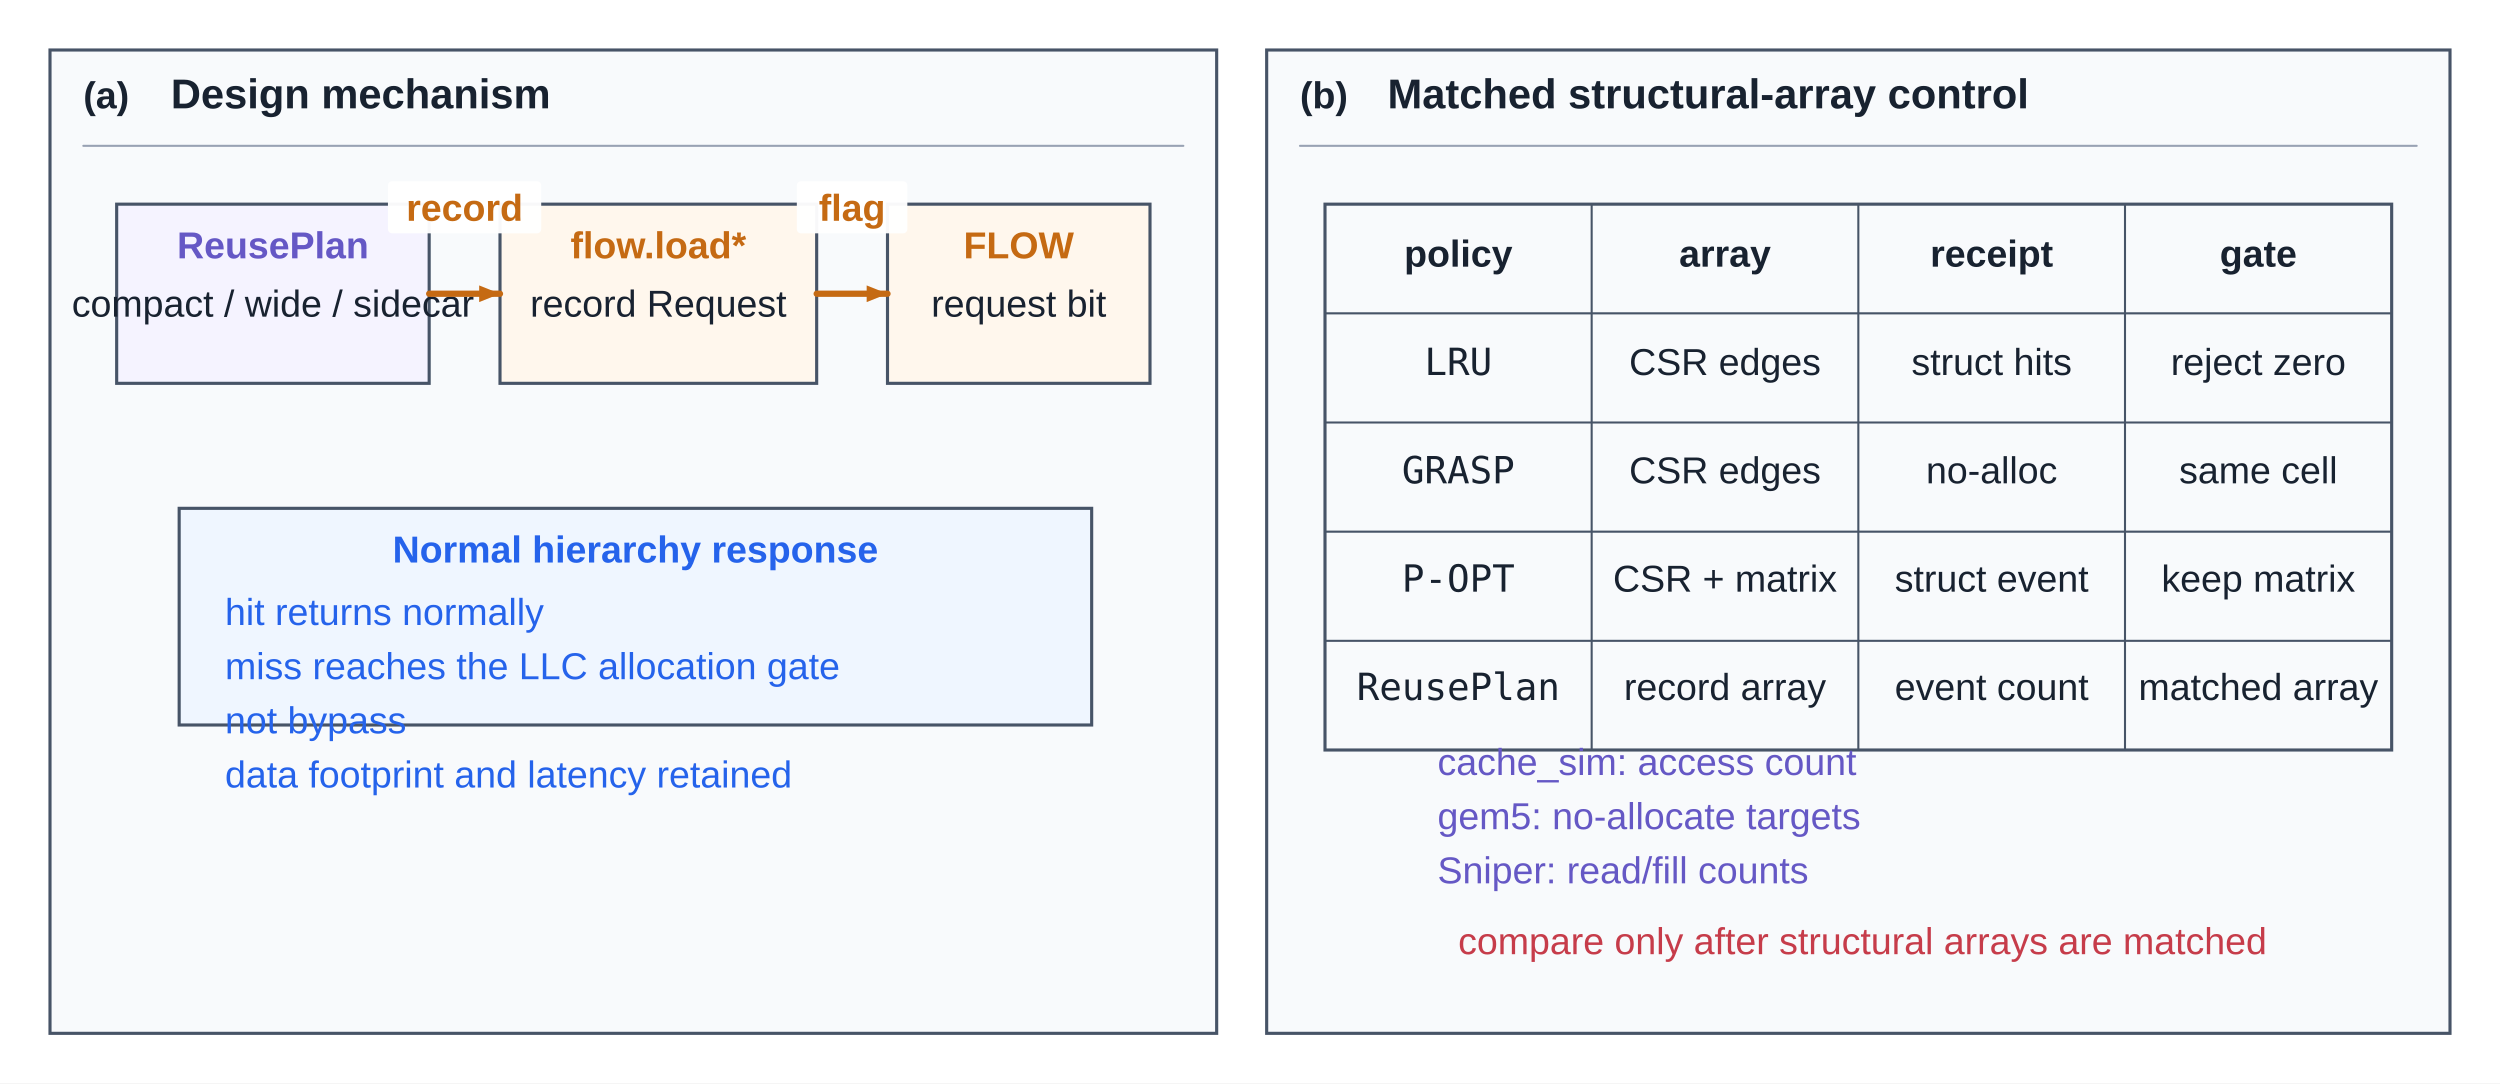
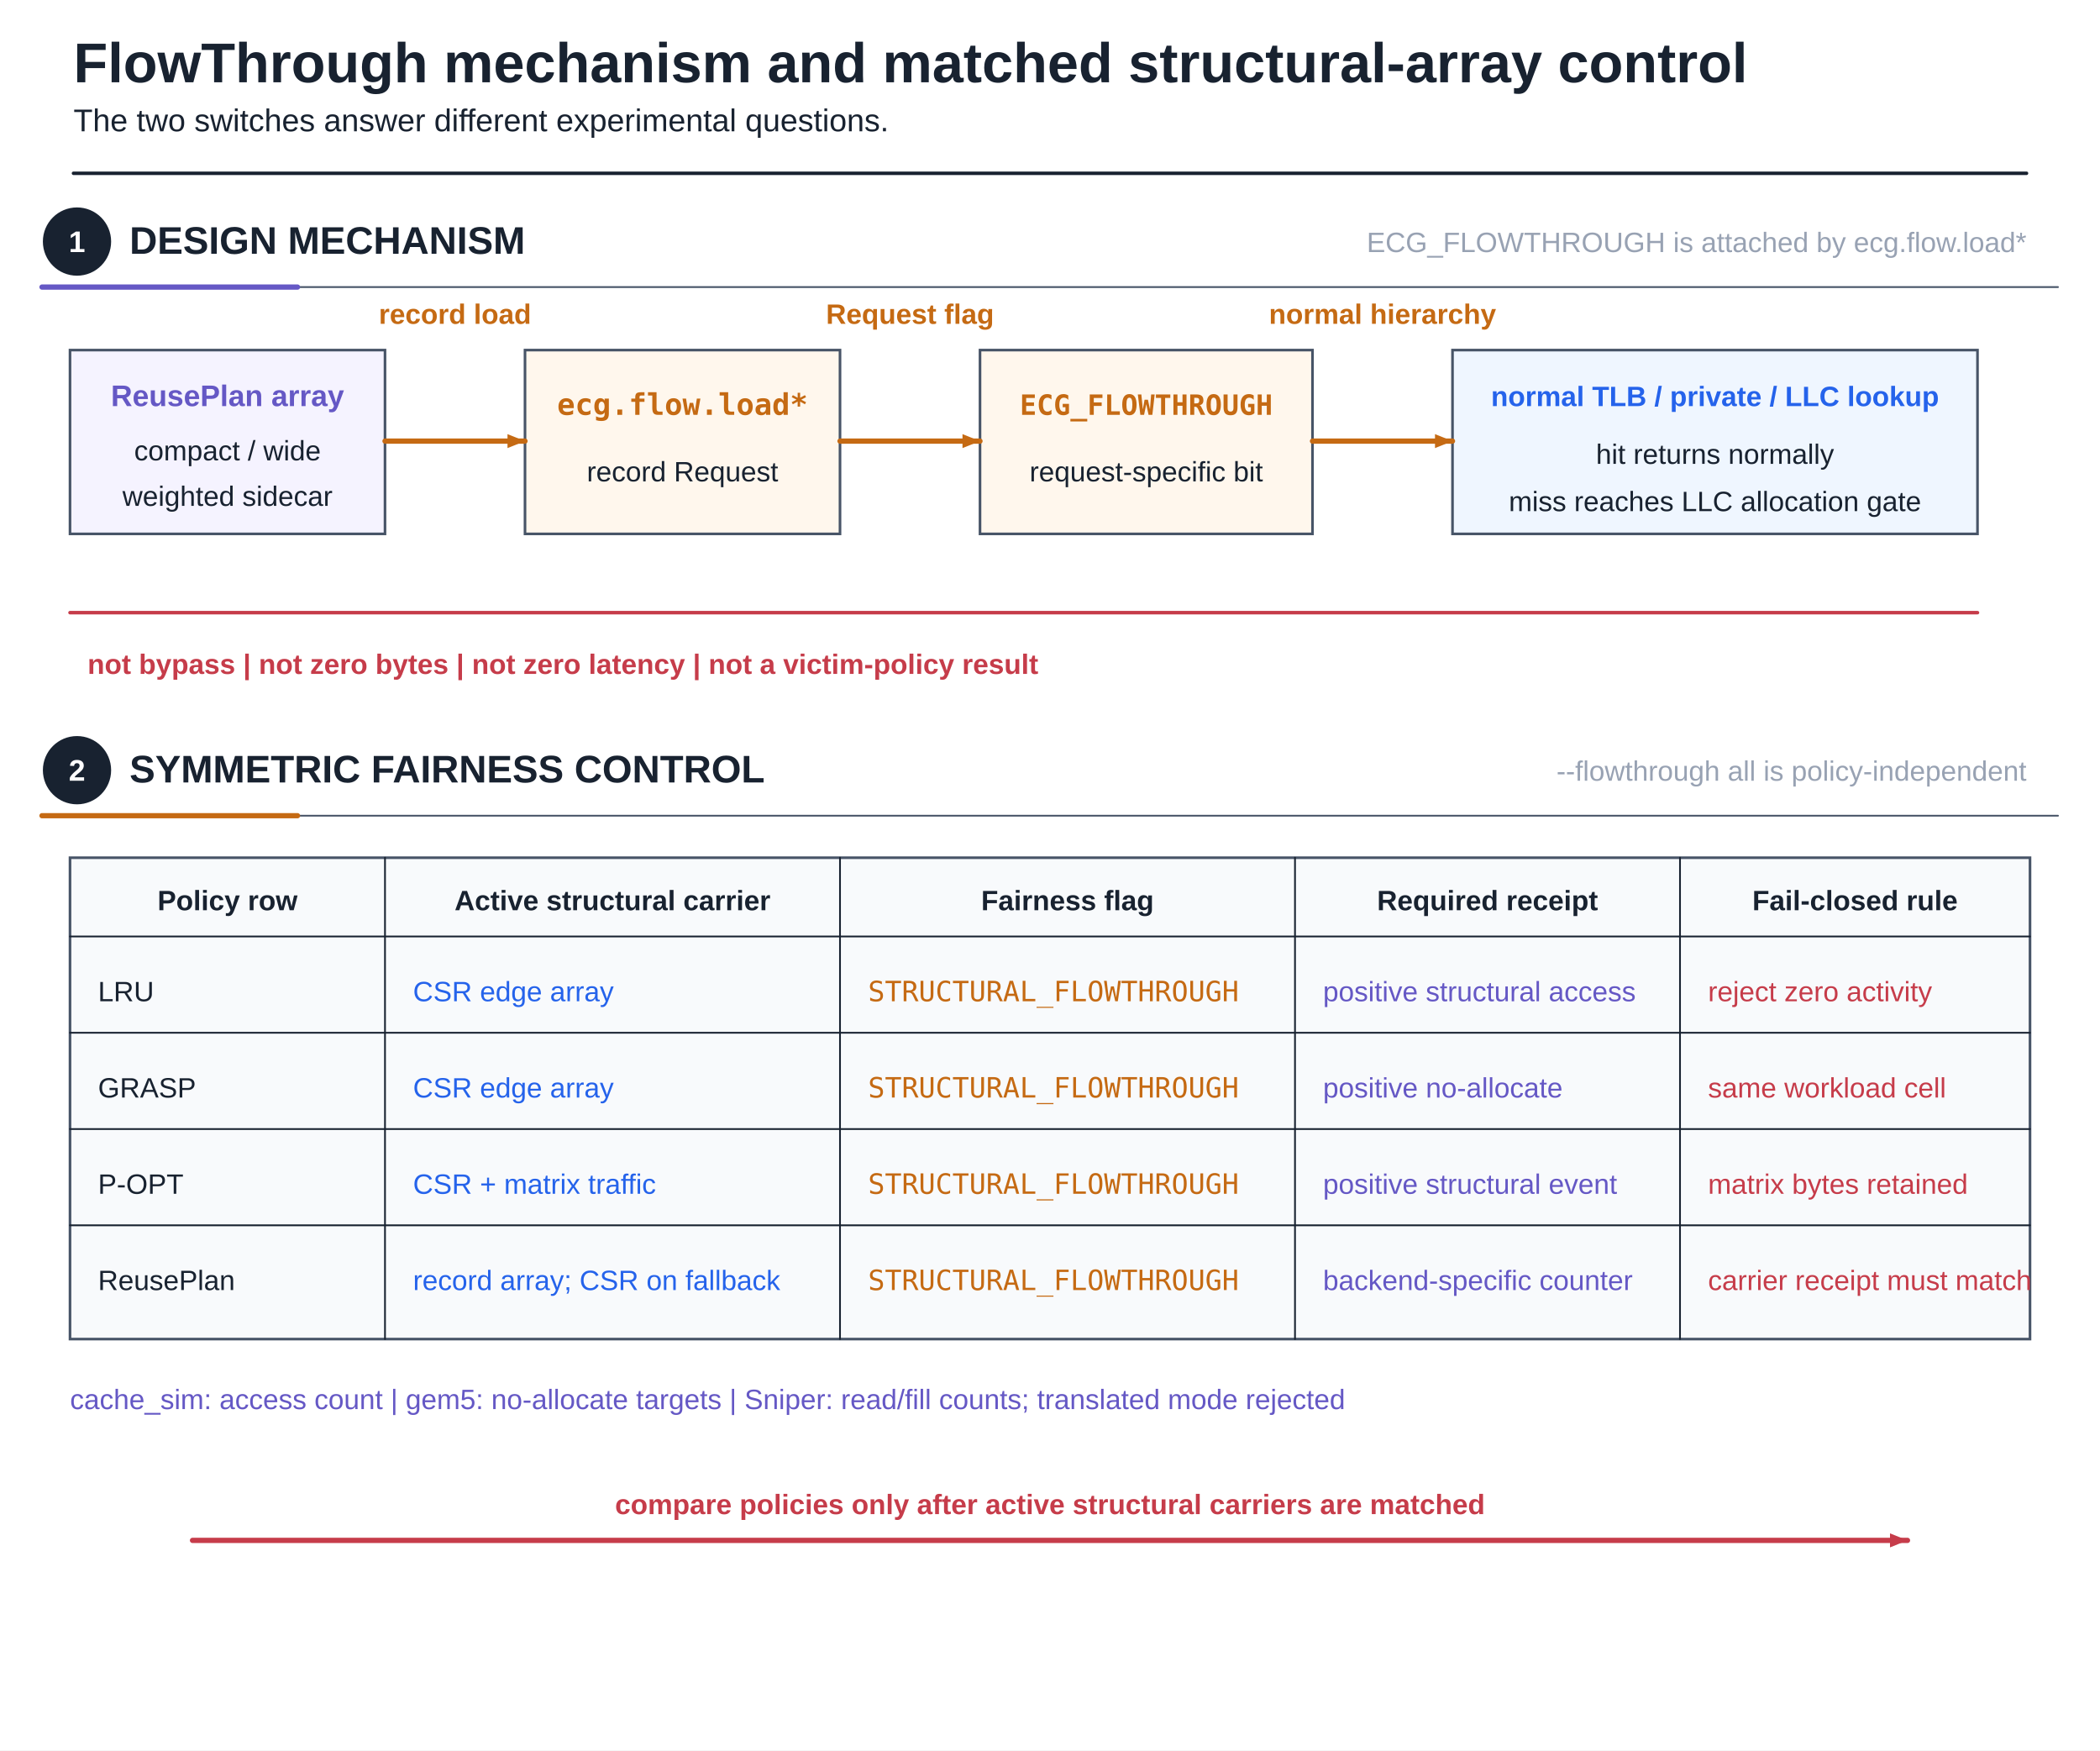
- <svg xmlns="http://www.w3.org/2000/svg" width="1200" height="520" viewBox="0 0 1200 520" role="img" aria-labelledby="title desc" fill="#182230" data-figure-schema="ecg-public/v1">
+ <svg xmlns="http://www.w3.org/2000/svg" width="1200" height="1000" viewBox="0 0 1200 1000" role="img" aria-labelledby="title desc" fill="#182230" data-figure-schema="ecg-public/v1">
  <defs>
    <marker id="arrow-blue" viewBox="0 0 10 8" markerWidth="11" markerHeight="8" refX="10" refY="4" orient="auto" markerUnits="userSpaceOnUse">
      <path d="M0 0 L10 4 L0 8 Z" fill="#2563EB" />
    </marker>
    <marker id="arrow-green" viewBox="0 0 10 8" markerWidth="11" markerHeight="8" refX="10" refY="4" orient="auto" markerUnits="userSpaceOnUse">
      <path d="M0 0 L10 4 L0 8 Z" fill="#0F8A72" />
    </marker>
    <marker id="arrow-amber" viewBox="0 0 10 8" markerWidth="11" markerHeight="8" refX="10" refY="4" orient="auto" markerUnits="userSpaceOnUse">
      <path d="M0 0 L10 4 L0 8 Z" fill="#C56A13" />
    </marker>
    <marker id="arrow-red" viewBox="0 0 10 8" markerWidth="11" markerHeight="8" refX="10" refY="4" orient="auto" markerUnits="userSpaceOnUse">
      <path d="M0 0 L10 4 L0 8 Z" fill="#C63C4A" />
    </marker>
    <marker id="arrow-purple" viewBox="0 0 10 8" markerWidth="11" markerHeight="8" refX="10" refY="4" orient="auto" markerUnits="userSpaceOnUse">
      <path d="M0 0 L10 4 L0 8 Z" fill="#6558C5" />
    </marker>
    <marker id="arrow-gray" viewBox="0 0 10 8" markerWidth="11" markerHeight="8" refX="10" refY="4" orient="auto" markerUnits="userSpaceOnUse">
      <path d="M0 0 L10 4 L0 8 Z" fill="#98A2B3" />
    </marker>
    <marker id="arrow-ink" viewBox="0 0 10 8" markerWidth="11" markerHeight="8" refX="10" refY="4" orient="auto" markerUnits="userSpaceOnUse">
      <path d="M0 0 L10 4 L0 8 Z" fill="#182230" />
    </marker>
    <style>
      :root { color-scheme: light dark; }
      @media (prefers-color-scheme: dark) {
        [fill="#FFFFFF"]{fill:#111827}[stroke="#FFFFFF"]{stroke:#111827}
        [fill="#F8FAFC"]{fill:#172033}[stroke="#F8FAFC"]{stroke:#172033}
        [fill="#EFF6FF"]{fill:#172554}[stroke="#EFF6FF"]{stroke:#172554}
        [fill="#ECFDF5"]{fill:#073B34}[stroke="#ECFDF5"]{stroke:#073B34}
        [fill="#FFF7ED"]{fill:#422A12}[stroke="#FFF7ED"]{stroke:#422A12}
        [fill="#FFF1F2"]{fill:#421B22}[stroke="#FFF1F2"]{stroke:#421B22}
        [fill="#F5F3FF"]{fill:#292349}[stroke="#F5F3FF"]{stroke:#292349}
        [fill="#182230"]{fill:#F8FAFC}[stroke="#182230"]{stroke:#F8FAFC}
        [fill="#475467"]{fill:#94A3B8}[stroke="#475467"]{stroke:#94A3B8}
        [fill="#98A2B3"]{fill:#A8B0BF}[stroke="#98A2B3"]{stroke:#A8B0BF}
        [fill="#2563EB"]{fill:#7FB0FF}[stroke="#2563EB"]{stroke:#7FB0FF}
        [fill="#0F8A72"]{fill:#5ED0B0}[stroke="#0F8A72"]{stroke:#5ED0B0}
        [fill="#C56A13"]{fill:#F0B36A}[stroke="#C56A13"]{stroke:#F0B36A}
        [fill="#6558C5"]{fill:#ADA4FF}[stroke="#6558C5"]{stroke:#ADA4FF}
        [fill="#C63C4A"]{fill:#F48B98}[stroke="#C63C4A"]{stroke:#F48B98}
      }
      .sans{font-family:"Liberation Sans","DejaVu Sans",Arial,sans-serif}
      .mono{font-family:"DejaVu Sans Mono","Liberation Mono",Consolas,monospace}
-       .display{font-size:26px;font-weight:700}
-       .heading{font-size:20px;font-weight:700}
-       .label{font-size:18px;font-weight:700}
-       .body{font-size:18px}
+       .title{font-size:32px;font-weight:700}
+       .subtitle{font-size:18px}
+       .heading{font-size:22px;font-weight:700}
+       .label{font-size:17px;font-weight:700}
+       .body{font-size:16px}
</style>
  </defs>
-   <rect x="0" y="0" width="1200" height="520" fill="#FFFFFF" />
-   <rect x="24" y="24" width="560" height="472" rx="0" fill="#F8FAFC" stroke="#475467" stroke-width="1.5" data-shape="rect" data-x="24" data-y="24" data-width="560" data-height="472" />
-   <text x="40" y="52" text-anchor="start" class="sans label" fill="#182230" font-weight="700">(a)</text>
-   <text x="82" y="52" text-anchor="start" class="sans heading" fill="#182230" font-weight="700">Design mechanism</text>
-   <line x1="40" y1="70" x2="568" y2="70" stroke="#98A2B3" stroke-width="1" stroke-linecap="round" vector-effect="non-scaling-stroke" />
-   <rect x="56" y="98" width="150" height="86" rx="0" fill="#F5F3FF" stroke="#475467" stroke-width="1.5" data-shape="rect" data-x="56" data-y="98" data-width="150" data-height="86" />
-   <text x="131.0" y="124" text-anchor="middle" class="sans label" fill="#6558C5" font-weight="700">ReusePlan</text>
-   <text x="131" y="152" text-anchor="middle" class="sans body" fill="#182230">compact / wide / sidecar</text>
-   <rect x="240" y="98" width="152" height="86" rx="0" fill="#FFF7ED" stroke="#475467" stroke-width="1.5" data-shape="rect" data-x="240" data-y="98" data-width="152" data-height="86" />
-   <text x="316.0" y="124" text-anchor="middle" class="sans label" fill="#C56A13" font-weight="700">flow.load*</text>
-   <text x="316" y="152" text-anchor="middle" class="sans body" fill="#182230">record Request</text>
-   <rect x="426" y="98" width="126" height="86" rx="0" fill="#FFF7ED" stroke="#475467" stroke-width="1.5" data-shape="rect" data-x="426" data-y="98" data-width="126" data-height="86" />
-   <text x="489.0" y="124" text-anchor="middle" class="sans label" fill="#C56A13" font-weight="700">FLOW</text>
-   <text x="489" y="152" text-anchor="middle" class="sans body" fill="#182230">request bit</text>
-   <path d="M206 141 L240 141" fill="none" stroke="#C56A13" stroke-width="3" stroke-linecap="round" stroke-linejoin="round" vector-effect="non-scaling-stroke" marker-end="url(#arrow-amber)" data-flow-kind="control" data-flow-underlay="false" data-flow-label="record" />
-   <rect x="186.22" y="87.00" width="73.56" height="25" rx="2" fill="#FFFFFF" fill-opacity="0.96" data-label-background="true" />
-   <text x="223" y="106" text-anchor="middle" class="sans label" fill="#C56A13" font-weight="700">record</text>
-   <path d="M392 141 L426 141" fill="none" stroke="#C56A13" stroke-width="3" stroke-linecap="round" stroke-linejoin="round" vector-effect="non-scaling-stroke" marker-end="url(#arrow-amber)" data-flow-kind="control" data-flow-underlay="false" data-flow-label="flag" />
-   <rect x="382.48" y="87.00" width="53.04" height="25" rx="2" fill="#FFFFFF" fill-opacity="0.96" data-label-background="true" />
-   <text x="409" y="106" text-anchor="middle" class="sans label" fill="#C56A13" font-weight="700">flag</text>
-   <rect x="86" y="244" width="438" height="104" rx="0" fill="#EFF6FF" stroke="#475467" stroke-width="1.5" data-shape="rect" data-x="86" data-y="244" data-width="438" data-height="104" />
-   <text x="305.0" y="270" text-anchor="middle" class="sans label" fill="#2563EB" font-weight="700">Normal hierarchy response</text>
-   <text x="108" y="300" text-anchor="start" class="sans body" fill="#2563EB">hit returns normally</text>
-   <text x="108" y="326" text-anchor="start" class="sans body" fill="#2563EB">miss reaches the LLC allocation gate</text>
-   <text x="108" y="352" text-anchor="start" class="sans body" fill="#2563EB">not bypass</text>
-   <text x="108" y="378" text-anchor="start" class="sans body" fill="#2563EB">data footprint and latency retained</text>
-   <rect x="608" y="24" width="568" height="472" rx="0" fill="#F8FAFC" stroke="#475467" stroke-width="1.5" data-shape="rect" data-x="608" data-y="24" data-width="568" data-height="472" />
-   <text x="624" y="52" text-anchor="start" class="sans label" fill="#182230" font-weight="700">(b)</text>
-   <text x="666" y="52" text-anchor="start" class="sans heading" fill="#182230" font-weight="700">Matched structural-array control</text>
-   <line x1="624" y1="70" x2="1160" y2="70" stroke="#98A2B3" stroke-width="1" stroke-linecap="round" vector-effect="non-scaling-stroke" />
-   <rect x="636" y="98" width="512" height="262" rx="0" fill="#F8FAFC" stroke="#475467" stroke-width="1.5" data-shape="rect" data-x="636" data-y="98" data-width="512" data-height="262" />
-   <line x1="636" y1="150.4" x2="1148" y2="150.4" stroke="#475467" stroke-width="1" stroke-linecap="round" vector-effect="non-scaling-stroke" />
-   <line x1="636" y1="202.8" x2="1148" y2="202.8" stroke="#475467" stroke-width="1" stroke-linecap="round" vector-effect="non-scaling-stroke" />
-   <line x1="636" y1="255.2" x2="1148" y2="255.2" stroke="#475467" stroke-width="1" stroke-linecap="round" vector-effect="non-scaling-stroke" />
-   <line x1="636" y1="307.6" x2="1148" y2="307.6" stroke="#475467" stroke-width="1" stroke-linecap="round" vector-effect="non-scaling-stroke" />
-   <line x1="764.0" y1="98" x2="764.0" y2="360" stroke="#475467" stroke-width="1" stroke-linecap="round" vector-effect="non-scaling-stroke" />
-   <line x1="892.0" y1="98" x2="892.0" y2="360" stroke="#475467" stroke-width="1" stroke-linecap="round" vector-effect="non-scaling-stroke" />
-   <line x1="1020.0" y1="98" x2="1020.0" y2="360" stroke="#475467" stroke-width="1" stroke-linecap="round" vector-effect="non-scaling-stroke" />
-   <text x="700" y="128" text-anchor="middle" class="sans label" fill="#182230" font-weight="700">policy</text>
-   <text x="828" y="128" text-anchor="middle" class="sans label" fill="#182230" font-weight="700">array</text>
-   <text x="956" y="128" text-anchor="middle" class="sans label" fill="#182230" font-weight="700">receipt</text>
-   <text x="1084" y="128" text-anchor="middle" class="sans label" fill="#182230" font-weight="700">gate</text>
-   <text x="700" y="180" text-anchor="middle" class="mono body" fill="#182230">LRU</text>
-   <text x="828" y="180" text-anchor="middle" class="sans body" fill="#182230">CSR edges</text>
-   <text x="956" y="180" text-anchor="middle" class="sans body" fill="#182230">struct hits</text>
-   <text x="1084" y="180" text-anchor="middle" class="sans body" fill="#182230">reject zero</text>
-   <text x="700" y="232" text-anchor="middle" class="mono body" fill="#182230">GRASP</text>
-   <text x="828" y="232" text-anchor="middle" class="sans body" fill="#182230">CSR edges</text>
-   <text x="956" y="232" text-anchor="middle" class="sans body" fill="#182230">no-alloc</text>
-   <text x="1084" y="232" text-anchor="middle" class="sans body" fill="#182230">same cell</text>
-   <text x="700" y="284" text-anchor="middle" class="mono body" fill="#182230">P-OPT</text>
-   <text x="828" y="284" text-anchor="middle" class="sans body" fill="#182230">CSR + matrix</text>
-   <text x="956" y="284" text-anchor="middle" class="sans body" fill="#182230">struct event</text>
-   <text x="1084" y="284" text-anchor="middle" class="sans body" fill="#182230">keep matrix</text>
-   <text x="700" y="336" text-anchor="middle" class="mono body" fill="#182230">ReusePlan</text>
-   <text x="828" y="336" text-anchor="middle" class="sans body" fill="#182230">record array</text>
-   <text x="956" y="336" text-anchor="middle" class="sans body" fill="#182230">event count</text>
-   <text x="1084" y="336" text-anchor="middle" class="sans body" fill="#182230">matched array</text>
-   <text x="690" y="372" text-anchor="start" class="sans body" fill="#6558C5">cache_sim: access count</text>
-   <text x="690" y="398" text-anchor="start" class="sans body" fill="#6558C5">gem5: no-allocate targets</text>
-   <text x="690" y="424" text-anchor="start" class="sans body" fill="#6558C5">Sniper: read/fill counts</text>
-   <text x="894" y="458" text-anchor="middle" class="sans body" fill="#C63C4A">compare only after structural arrays are matched</text>
+   <rect x="0" y="0" width="1200" height="1000" fill="#FFFFFF" />
+   <text x="42" y="47" text-anchor="start" class="sans title" fill="#182230" font-weight="700">FlowThrough mechanism and matched structural-array control</text>
+   <text x="42" y="75" text-anchor="start" class="sans subtitle" fill="#182230">The two switches answer different experimental questions.</text>
+   <line x1="42" y1="99" x2="1158" y2="99" stroke="#182230" stroke-width="2" stroke-linecap="round" vector-effect="non-scaling-stroke" />
+   <circle cx="44" cy="138" r="19" fill="#182230" stroke="#182230" stroke-width="1" />
+   <text x="44" y="144" text-anchor="middle" class="sans label" fill="#FFFFFF" font-weight="700">1</text>
+   <text x="74" y="145" text-anchor="start" class="sans heading" fill="#182230" font-weight="700">DESIGN MECHANISM</text>
+   <text x="1158" y="144" text-anchor="end" class="sans body" fill="#98A2B3">ECG_FLOWTHROUGH is attached by ecg.flow.load*</text>
+   <line x1="24" y1="164" x2="1176" y2="164" stroke="#475467" stroke-width="1" stroke-linecap="round" vector-effect="non-scaling-stroke" />
+   <line x1="24" y1="164" x2="170" y2="164" stroke="#6558C5" stroke-width="3" stroke-linecap="round" vector-effect="non-scaling-stroke" />
+   <rect x="40" y="200" width="180" height="105" rx="0" fill="#F5F3FF" stroke="#475467" stroke-width="1.5" data-shape="rect" data-x="40" data-y="200" data-width="180" data-height="105" />
+   <text x="130" y="232" text-anchor="middle" class="sans label" fill="#6558C5" font-weight="700">ReusePlan array</text>
+   <text x="130" y="263" text-anchor="middle" class="sans body" fill="#182230">compact / wide</text>
+   <text x="130" y="289" text-anchor="middle" class="sans body" fill="#182230">weighted sidecar</text>
+   <rect x="300" y="200" width="180" height="105" rx="0" fill="#FFF7ED" stroke="#475467" stroke-width="1.5" data-shape="rect" data-x="300" data-y="200" data-width="180" data-height="105" />
+   <text x="390" y="237" text-anchor="middle" class="mono label" fill="#C56A13" font-weight="700">ecg.flow.load*</text>
+   <text x="390" y="275" text-anchor="middle" class="sans body" fill="#182230">record Request</text>
+   <rect x="560" y="200" width="190" height="105" rx="0" fill="#FFF7ED" stroke="#475467" stroke-width="1.5" data-shape="rect" data-x="560" data-y="200" data-width="190" data-height="105" />
+   <text x="655" y="237" text-anchor="middle" class="mono body" fill="#C56A13" font-weight="700">ECG_FLOWTHROUGH</text>
+   <text x="655" y="275" text-anchor="middle" class="sans body" fill="#182230">request-specific bit</text>
+   <rect x="830" y="200" width="300" height="105" rx="0" fill="#EFF6FF" stroke="#475467" stroke-width="1.5" data-shape="rect" data-x="830" data-y="200" data-width="300" data-height="105" />
+   <text x="980" y="232" text-anchor="middle" class="sans body" fill="#2563EB" font-weight="700">normal TLB / private / LLC lookup</text>
+   <text x="980" y="265" text-anchor="middle" class="sans body" fill="#182230">hit returns normally</text>
+   <text x="980" y="292" text-anchor="middle" class="sans body" fill="#182230">miss reaches LLC allocation gate</text>
+   <path d="M220 252 L300 252" fill="none" stroke="#C56A13" stroke-width="3" stroke-linecap="round" stroke-linejoin="round" vector-effect="non-scaling-stroke" marker-end="url(#arrow-amber)" data-flow-kind="control" data-flow-underlay="false" data-flow-label="record load" />
+   <rect x="204.84" y="168.00" width="110.32" height="22" rx="3" fill="#FFFFFF" fill-opacity="0.96" data-label-background="true" />
+   <text x="260.0" y="185" text-anchor="middle" class="sans body" fill="#C56A13" font-weight="700">record load</text>
+   <path d="M480 252 L560 252" fill="none" stroke="#C56A13" stroke-width="3" stroke-linecap="round" stroke-linejoin="round" vector-effect="non-scaling-stroke" marker-end="url(#arrow-amber)" data-flow-kind="control" data-flow-underlay="false" data-flow-label="Request flag" />
+   <rect x="460.28" y="168.00" width="119.44" height="22" rx="3" fill="#FFFFFF" fill-opacity="0.96" data-label-background="true" />
+   <text x="520.0" y="185" text-anchor="middle" class="sans body" fill="#C56A13" font-weight="700">Request flag</text>
+   <path d="M750 252 L830 252" fill="none" stroke="#C56A13" stroke-width="3" stroke-linecap="round" stroke-linejoin="round" vector-effect="non-scaling-stroke" marker-end="url(#arrow-amber)" data-flow-kind="control" data-flow-underlay="false" data-flow-label="normal hierarchy" />
+   <rect x="712.04" y="168.00" width="155.92" height="22" rx="3" fill="#FFFFFF" fill-opacity="0.96" data-label-background="true" />
+   <text x="790.0" y="185" text-anchor="middle" class="sans body" fill="#C56A13" font-weight="700">normal hierarchy</text>
+   <line x1="40" y1="350" x2="1130" y2="350" stroke="#C63C4A" stroke-width="2" stroke-linecap="round" vector-effect="non-scaling-stroke" />
+   <text x="50" y="385" text-anchor="start" class="sans body" fill="#C63C4A" font-weight="700">not bypass | not zero bytes | not zero latency | not a victim-policy result</text>
+   <circle cx="44" cy="440" r="19" fill="#182230" stroke="#182230" stroke-width="1" />
+   <text x="44" y="446" text-anchor="middle" class="sans label" fill="#FFFFFF" font-weight="700">2</text>
+   <text x="74" y="447" text-anchor="start" class="sans heading" fill="#182230" font-weight="700">SYMMETRIC FAIRNESS CONTROL</text>
+   <text x="1158" y="446" text-anchor="end" class="sans body" fill="#98A2B3">--flowthrough all is policy-independent</text>
+   <line x1="24" y1="466" x2="1176" y2="466" stroke="#475467" stroke-width="1" stroke-linecap="round" vector-effect="non-scaling-stroke" />
+   <line x1="24" y1="466" x2="170" y2="466" stroke="#C56A13" stroke-width="3" stroke-linecap="round" vector-effect="non-scaling-stroke" />
+   <rect x="40" y="490" width="1120" height="275" rx="0" fill="#F8FAFC" stroke="#475467" stroke-width="1.5" data-shape="rect" data-x="40" data-y="490" data-width="1120" data-height="275" />
+   <line x1="40" y1="535" x2="1160" y2="535" stroke="#182230" stroke-width="1" stroke-linecap="round" vector-effect="non-scaling-stroke" />
+   <line x1="40" y1="590" x2="1160" y2="590" stroke="#182230" stroke-width="1" stroke-linecap="round" vector-effect="non-scaling-stroke" />
+   <line x1="40" y1="645" x2="1160" y2="645" stroke="#182230" stroke-width="1" stroke-linecap="round" vector-effect="non-scaling-stroke" />
+   <line x1="40" y1="700" x2="1160" y2="700" stroke="#182230" stroke-width="1" stroke-linecap="round" vector-effect="non-scaling-stroke" />
+   <line x1="220" y1="490" x2="220" y2="765" stroke="#182230" stroke-width="1" stroke-linecap="round" vector-effect="non-scaling-stroke" />
+   <line x1="480" y1="490" x2="480" y2="765" stroke="#182230" stroke-width="1" stroke-linecap="round" vector-effect="non-scaling-stroke" />
+   <line x1="740" y1="490" x2="740" y2="765" stroke="#182230" stroke-width="1" stroke-linecap="round" vector-effect="non-scaling-stroke" />
+   <line x1="960" y1="490" x2="960" y2="765" stroke="#182230" stroke-width="1" stroke-linecap="round" vector-effect="non-scaling-stroke" />
+   <text x="130" y="520" text-anchor="middle" class="sans body" fill="#182230" font-weight="700">Policy row</text>
+   <text x="350" y="520" text-anchor="middle" class="sans body" fill="#182230" font-weight="700">Active structural carrier</text>
+   <text x="610" y="520" text-anchor="middle" class="sans body" fill="#182230" font-weight="700">Fairness flag</text>
+   <text x="850" y="520" text-anchor="middle" class="sans body" fill="#182230" font-weight="700">Required receipt</text>
+   <text x="1060" y="520" text-anchor="middle" class="sans body" fill="#182230" font-weight="700">Fail-closed rule</text>
+   <text x="56" y="572" text-anchor="start" class="sans body" fill="#182230">LRU</text>
+   <text x="236" y="572" text-anchor="start" class="sans body" fill="#2563EB">CSR edge array</text>
+   <text x="496" y="572" text-anchor="start" class="mono body" fill="#C56A13">STRUCTURAL_FLOWTHROUGH</text>
+   <text x="756" y="572" text-anchor="start" class="sans body" fill="#6558C5">positive structural access</text>
+   <text x="976" y="572" text-anchor="start" class="sans body" fill="#C63C4A">reject zero activity</text>
+   <text x="56" y="627" text-anchor="start" class="sans body" fill="#182230">GRASP</text>
+   <text x="236" y="627" text-anchor="start" class="sans body" fill="#2563EB">CSR edge array</text>
+   <text x="496" y="627" text-anchor="start" class="mono body" fill="#C56A13">STRUCTURAL_FLOWTHROUGH</text>
+   <text x="756" y="627" text-anchor="start" class="sans body" fill="#6558C5">positive no-allocate</text>
+   <text x="976" y="627" text-anchor="start" class="sans body" fill="#C63C4A">same workload cell</text>
+   <text x="56" y="682" text-anchor="start" class="sans body" fill="#182230">P-OPT</text>
+   <text x="236" y="682" text-anchor="start" class="sans body" fill="#2563EB">CSR + matrix traffic</text>
+   <text x="496" y="682" text-anchor="start" class="mono body" fill="#C56A13">STRUCTURAL_FLOWTHROUGH</text>
+   <text x="756" y="682" text-anchor="start" class="sans body" fill="#6558C5">positive structural event</text>
+   <text x="976" y="682" text-anchor="start" class="sans body" fill="#C63C4A">matrix bytes retained</text>
+   <text x="56" y="737" text-anchor="start" class="sans body" fill="#182230">ReusePlan</text>
+   <text x="236" y="737" text-anchor="start" class="sans body" fill="#2563EB">record array; CSR on fallback</text>
+   <text x="496" y="737" text-anchor="start" class="mono body" fill="#C56A13">STRUCTURAL_FLOWTHROUGH</text>
+   <text x="756" y="737" text-anchor="start" class="sans body" fill="#6558C5">backend-specific counter</text>
+   <text x="976" y="737" text-anchor="start" class="sans body" fill="#C63C4A">carrier receipt must match</text>
+   <text x="40" y="805" text-anchor="start" class="sans body" fill="#6558C5">cache_sim: access count | gem5: no-allocate targets | Sniper: read/fill counts; translated mode rejected</text>
+   <path d="M110 880 L1090 880" fill="none" stroke="#C63C4A" stroke-width="3" stroke-linecap="round" stroke-linejoin="round" vector-effect="non-scaling-stroke" marker-end="url(#arrow-red)" data-flow-kind="dependency" data-flow-underlay="false" data-flow-label="compare policies only after active structural carriers are matched" />
+   <rect x="294.04" y="848.00" width="611.92" height="22" rx="3" fill="#FFFFFF" fill-opacity="0.96" data-label-background="true" />
+   <text x="600" y="865" text-anchor="middle" class="sans body" fill="#C63C4A" font-weight="700">compare policies only after active structural carriers are matched</text>
</svg>
